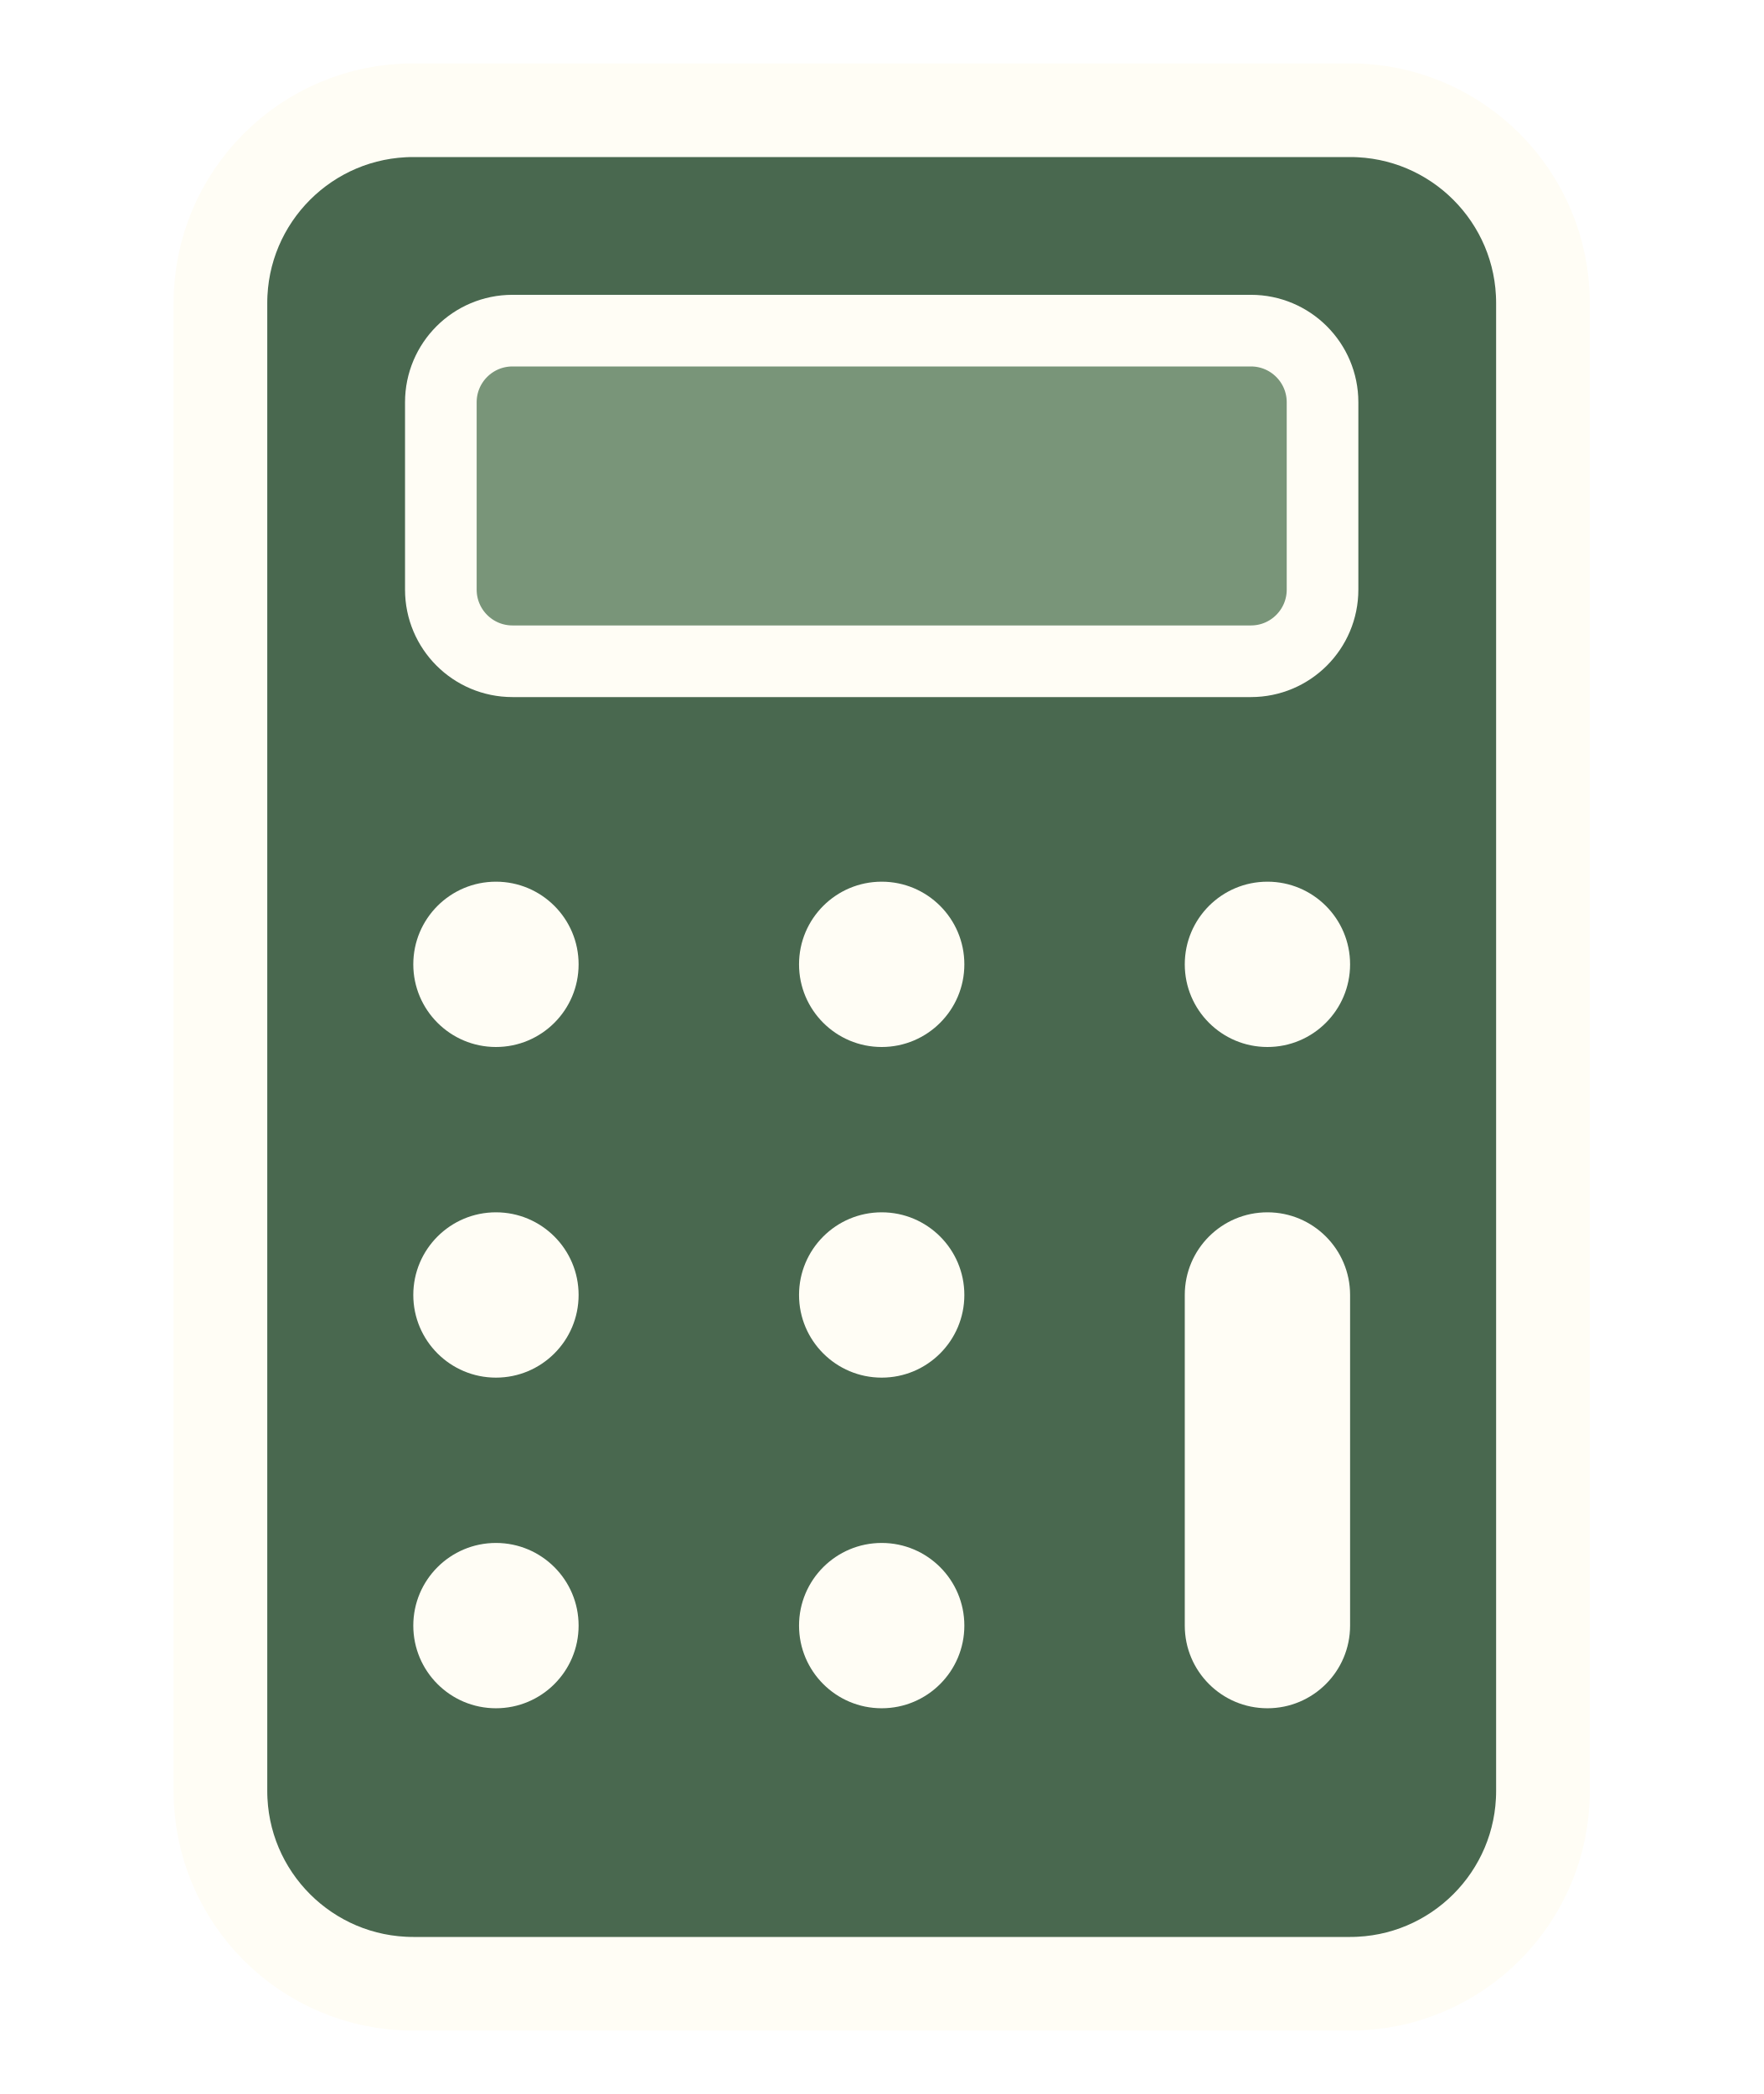
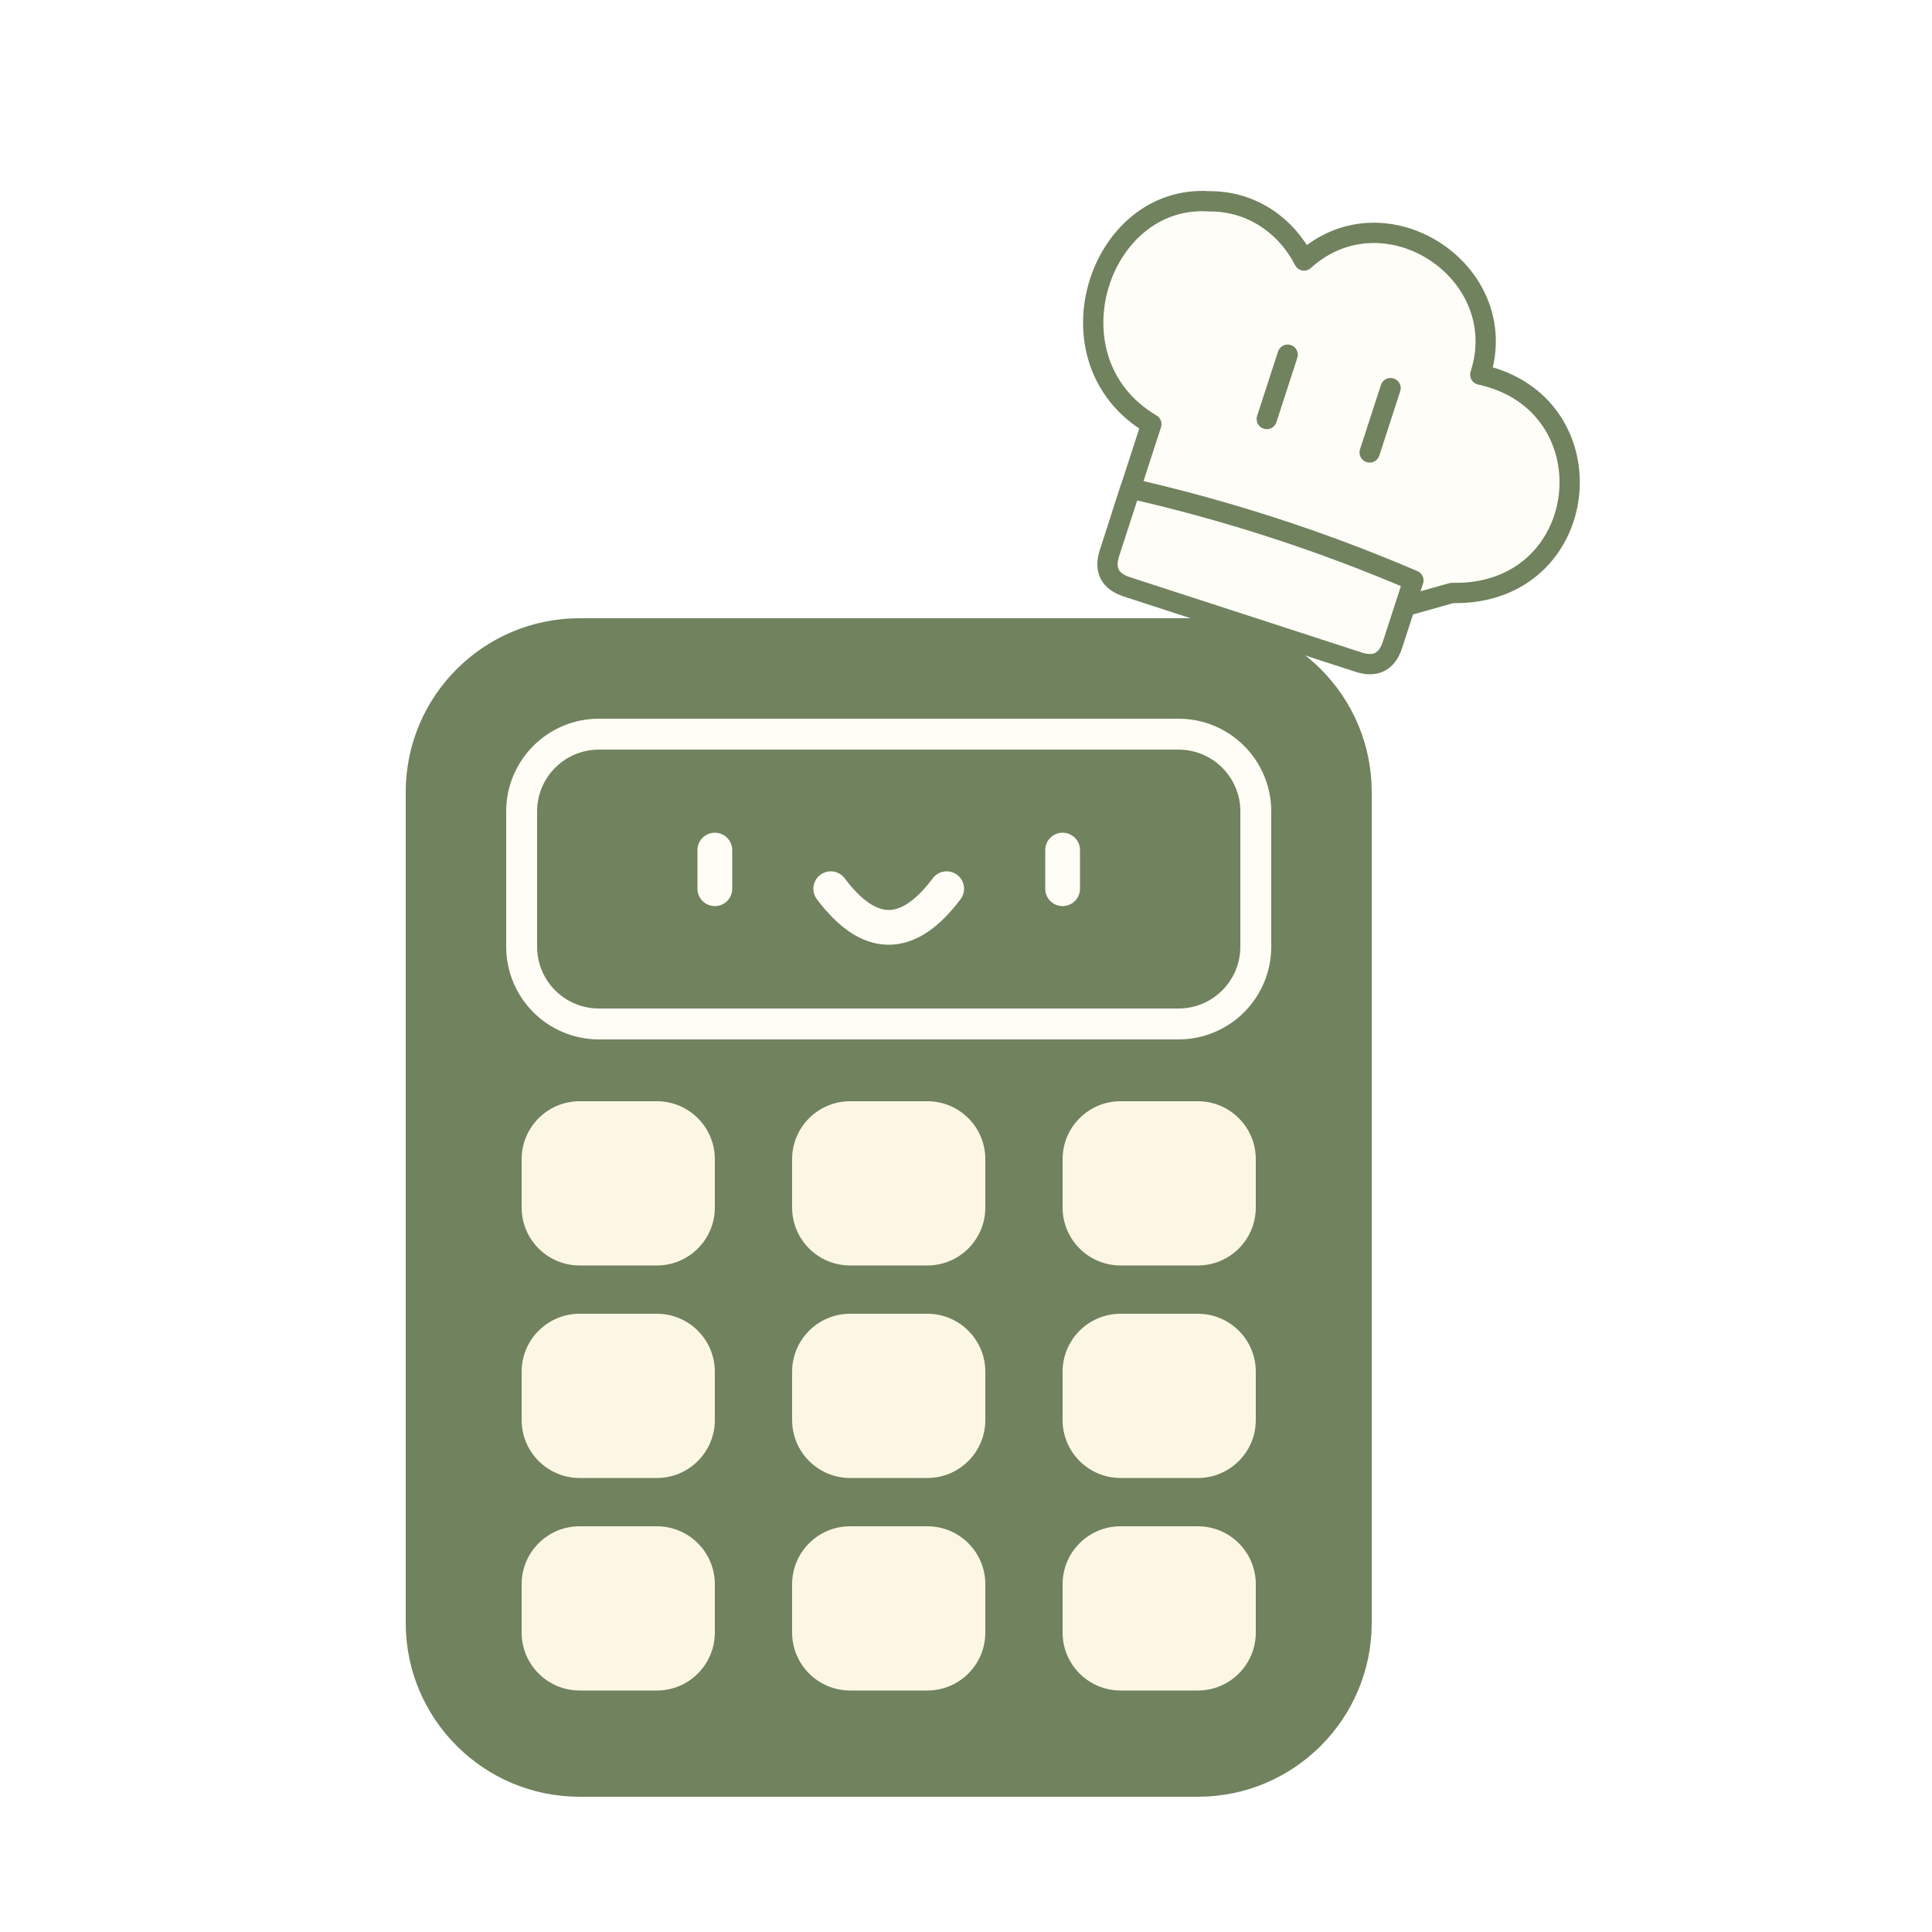
- <svg xmlns="http://www.w3.org/2000/svg" viewBox="0 0 32 38" fill="none">
-   <rect x="4" y="2" width="24" height="34" rx="3.5" fill="#49684f" stroke="#fffdf5" stroke-width="1.7" />
-   <rect x="8" y="6" width="16" height="6" rx="1.3" fill="#799579" stroke="#fffdf5" stroke-width="1.3" />
-   <g fill="#fffdf5">
-     <circle cx="9" cy="17.5" r="1.5" />
-     <circle cx="16" cy="17.5" r="1.5" />
-     <circle cx="23" cy="17.5" r="1.5" />
-     <circle cx="9" cy="23.5" r="1.5" />
-     <circle cx="16" cy="23.5" r="1.5" />
-     <circle cx="9" cy="29.5" r="1.5" />
-     <circle cx="16" cy="29.5" r="1.5" />
-     <rect x="21.5" y="22" width="3" height="9" rx="1.5" />
+ <svg xmlns="http://www.w3.org/2000/svg" viewBox="0 0 100 100" fill="none">
+   <g transform="translate(-4 0)">
+     <rect x="25" y="32" width="50" height="61" rx="9" fill="#71825e" />
+     <rect x="31" y="38" width="38" height="15" rx="4" stroke="#fffdf5" stroke-width="1.6" />
+     <path d="M41 44v2m18-2v2m-12 0q3 4 6 0" stroke="#fffdf5" stroke-width="1.8" stroke-linecap="round" />
+     <g fill="#fcf7e5">
+       <rect x="31" y="57" width="10" height="8.5" rx="3" />
+       <rect x="45" y="57" width="10" height="8.5" rx="3" />
+       <rect x="59" y="57" width="10" height="8.5" rx="3" />
+       <rect x="31" y="68" width="10" height="8.5" rx="3" />
+       <rect x="45" y="68" width="10" height="8.5" rx="3" />
+       <rect x="59" y="68" width="10" height="8.5" rx="3" />
+       <rect x="31" y="79" width="10" height="8.5" rx="3" />
+       <rect x="45" y="79" width="10" height="8.5" rx="3" />
+       <rect x="59" y="79" width="10" height="8.5" rx="3" />
+     </g>
+     <g transform="translate(21 7.5) scale(0.7) rotate(18 71 25)" stroke="#71825e" stroke-width="1.5" stroke-linecap="round" stroke-linejoin="round">
+       <path d="M60 31v-7c-9-2-9-15-1-17 3-1 6 0 8 2 4-7 15-4 15 4 10-1 13 13 3 16l-3 2Z" fill="#fffdf8" />
+       <path d="M60 29q11-1 22 0v5q0 2-2 2H62q-2 0-2-2Z" fill="#fffdf8" />
+       <path d="M68 16v5m8-5v5" />
+     </g>
  </g>
</svg>
